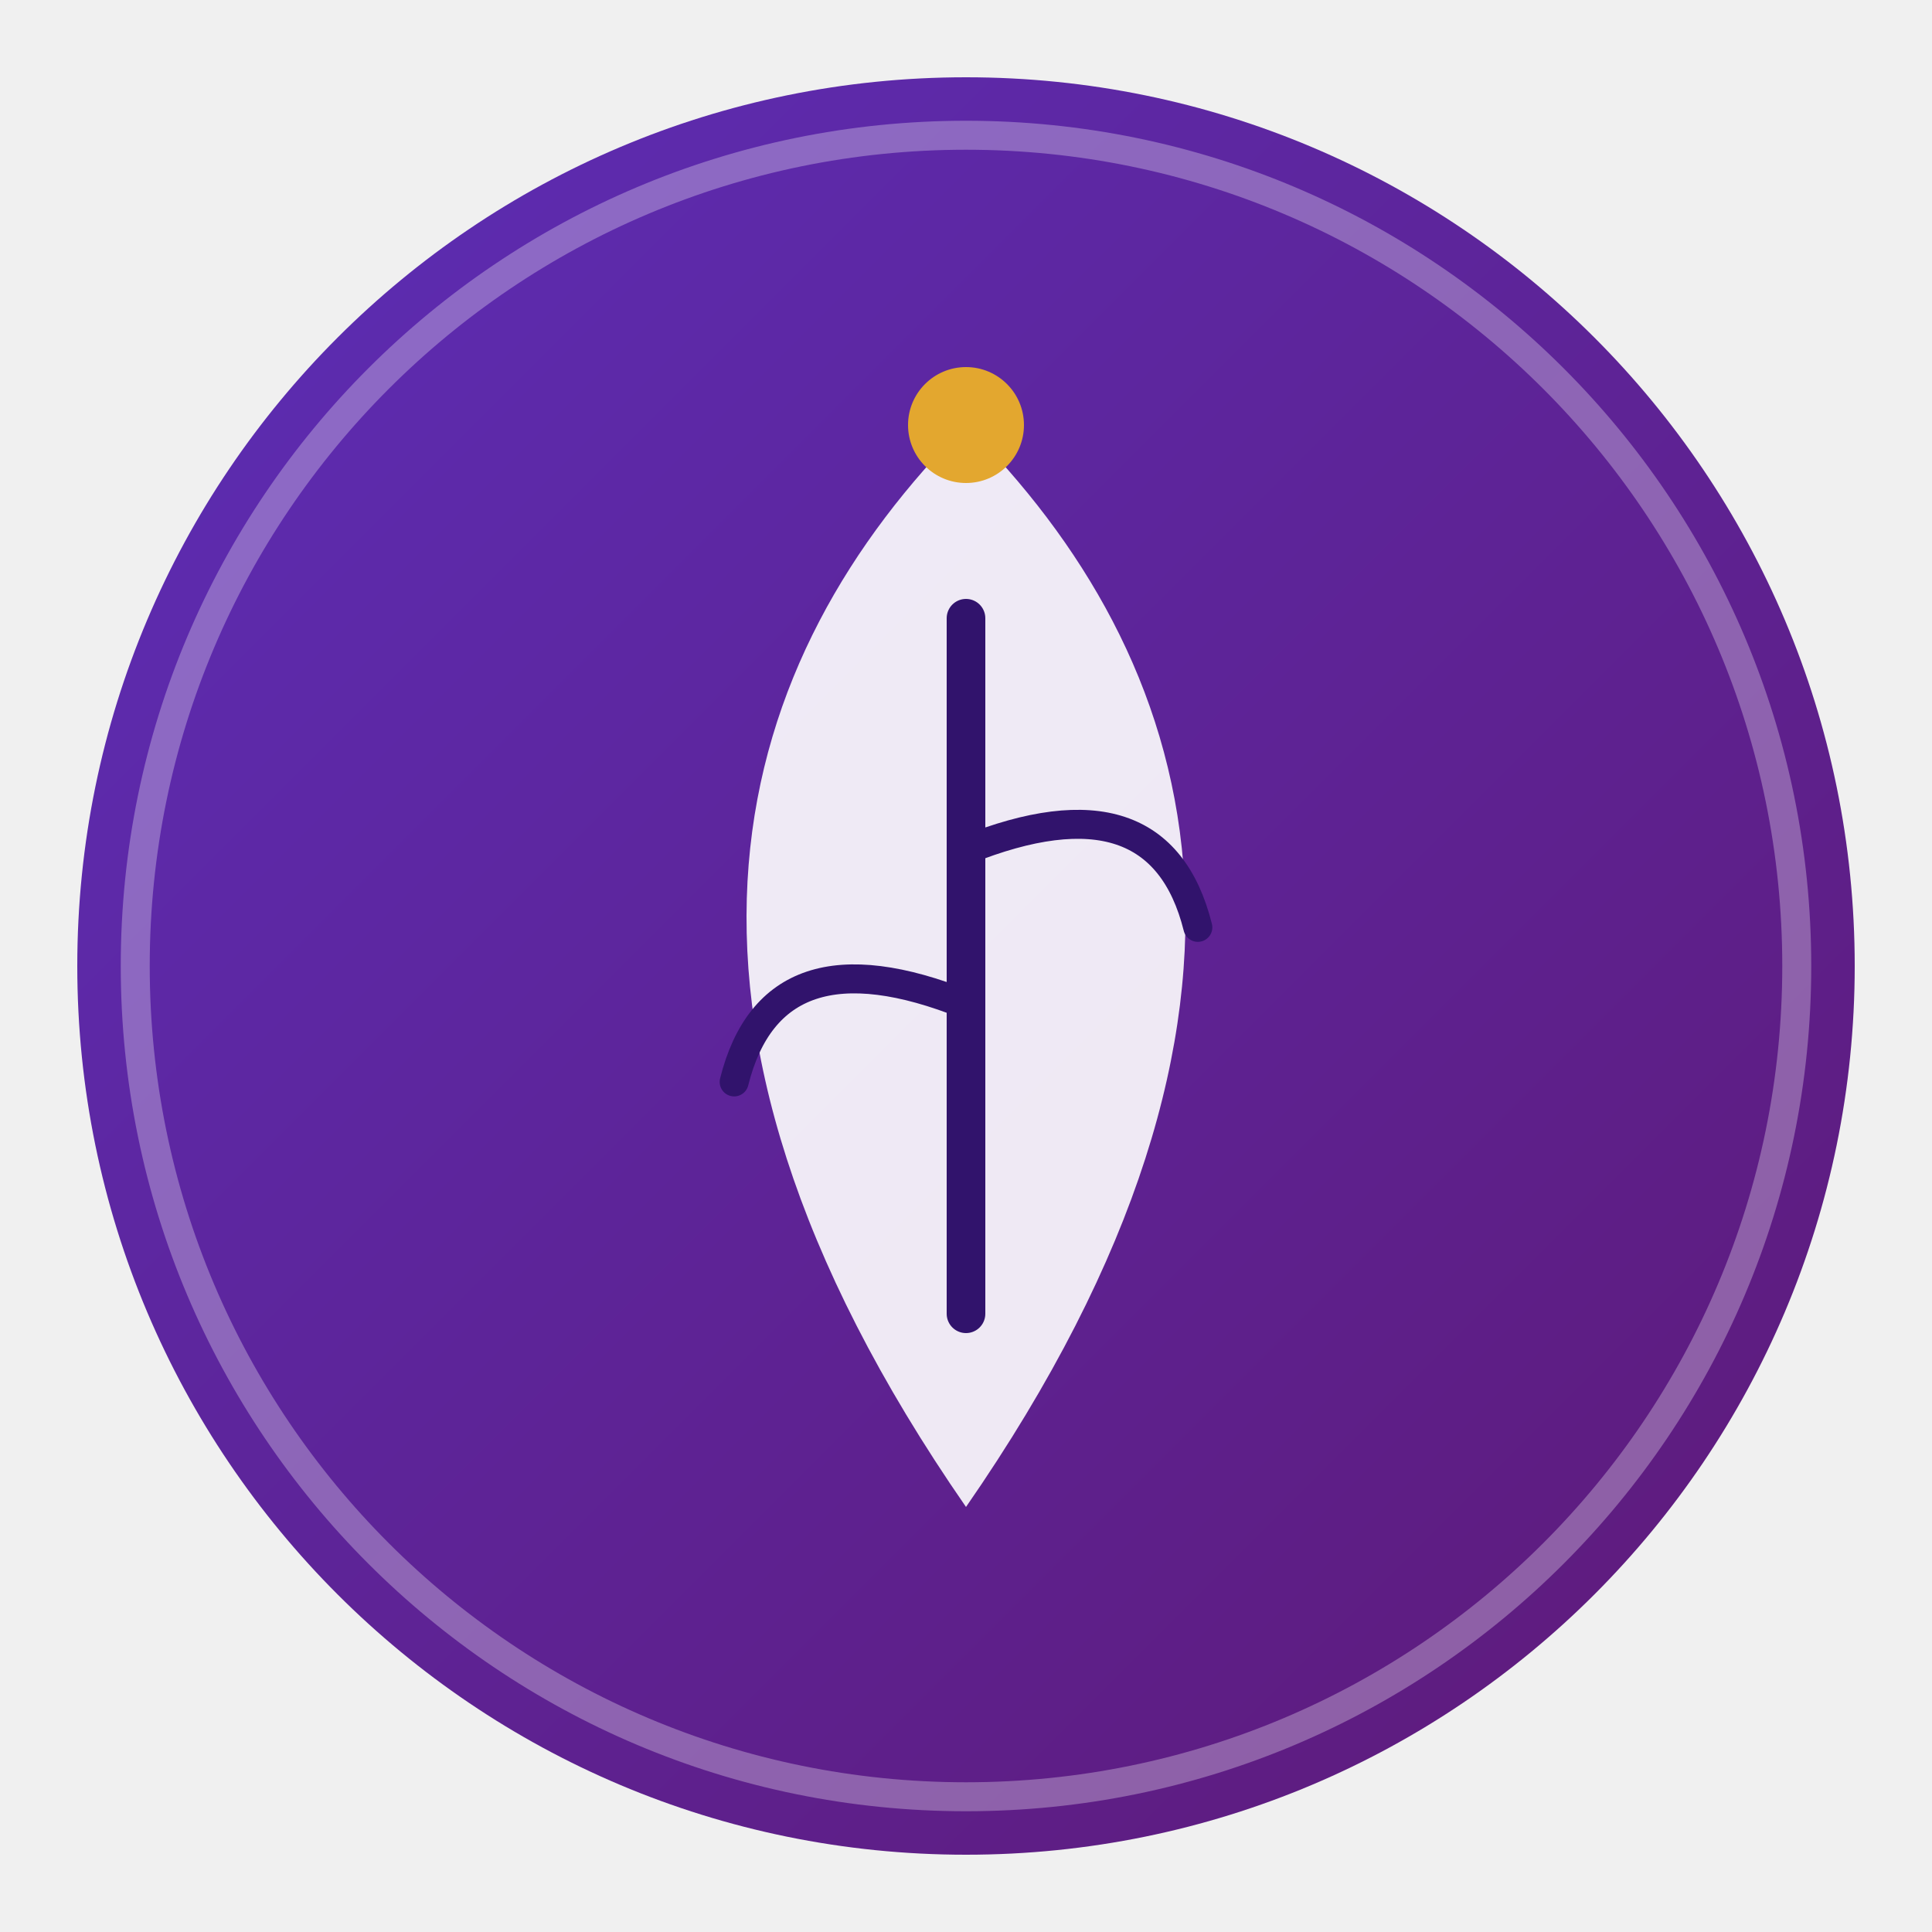
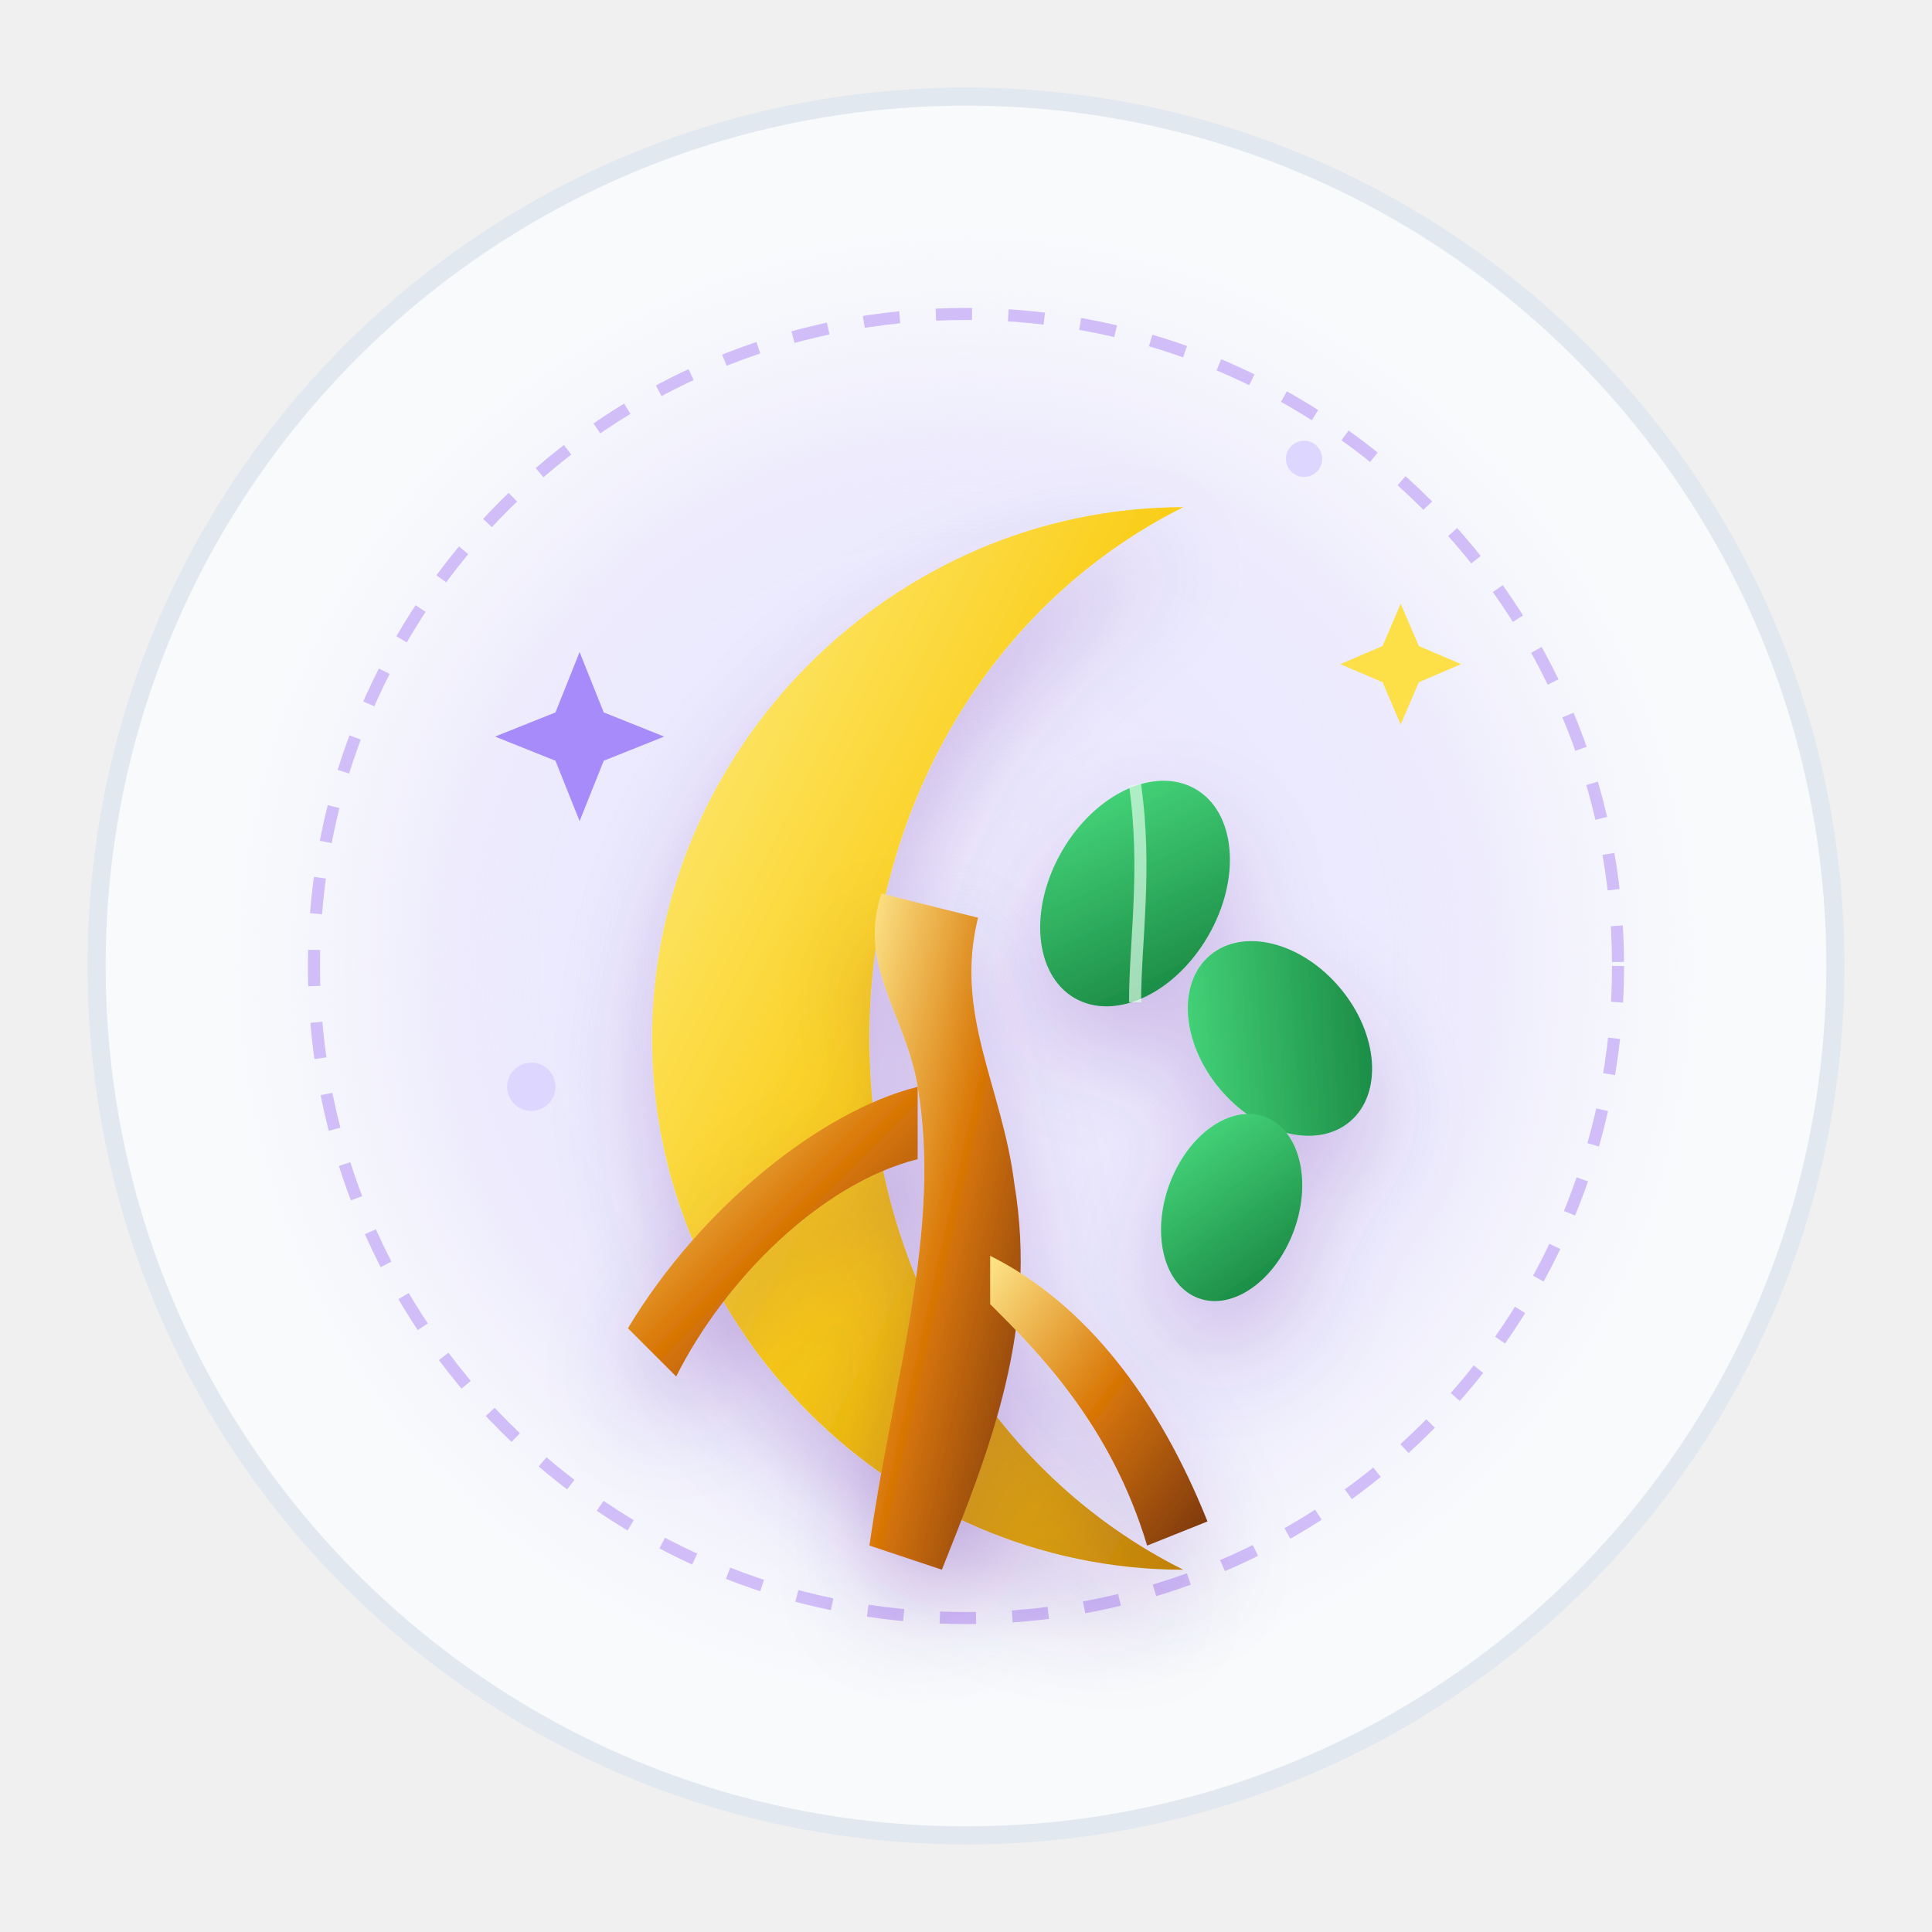
- <svg xmlns="http://www.w3.org/2000/svg" viewBox="0 0 100 100" width="100" height="100">
+ <svg xmlns="http://www.w3.org/2000/svg" viewBox="0 0 160 160" width="160" height="160">
  <defs>
-     <linearGradient id="catGrad5" x1="0%" y1="0%" x2="100%" y2="100%">
-       <stop offset="0%" stop-color="hsl(260, 60%, 45%)" />
-       <stop offset="100%" stop-color="hsl(285, 65%, 28%)" />
+     <radialGradient id="stressAura" cx="50%" cy="50%" r="50%">
+       <stop offset="0%" stop-color="#EDE9FE" stop-opacity="0.95" />
+       <stop offset="70%" stop-color="#DDD6FE" stop-opacity="0.4" />
+       <stop offset="100%" stop-color="#EDE9FE" stop-opacity="0" />
+     </radialGradient>
+     <linearGradient id="stressMoon" x1="0%" y1="0%" x2="100%" y2="100%">
+       <stop offset="0%" stop-color="#FEF08A" />
+       <stop offset="50%" stop-color="#FACC15" />
+       <stop offset="100%" stop-color="#CA8A04" />
    </linearGradient>
+     <linearGradient id="stressRoot" x1="0%" y1="0%" x2="100%" y2="100%">
+       <stop offset="0%" stop-color="#FDE68A" />
+       <stop offset="50%" stop-color="#D97706" />
+       <stop offset="100%" stop-color="#78350F" />
+     </linearGradient>
+     <linearGradient id="stressBrahmi" x1="0%" y1="0%" x2="100%" y2="100%">
+       <stop offset="0%" stop-color="#4ADE80" />
+       <stop offset="100%" stop-color="#15803D" />
+     </linearGradient>
+     <filter id="stressShadow" x="-20%" y="-20%" width="140%" height="140%">
+       <feDropShadow dx="0" dy="4" stdDeviation="4" flood-color="#4C1D95" flood-opacity="0.2" />
+     </filter>
  </defs>
-   <circle cx="50" cy="50" r="46" fill="url(#catGrad5)" />
-   <circle cx="50" cy="50" r="43" fill="none" stroke="#FFFFFF" stroke-width="1.5" stroke-opacity="0.3" />
-   <path d="M50 22 C62 34 68 52 50 78 C32 52 38 34 50 22 Z" fill="#FFFFFF" fill-opacity="0.9" />
-   <path d="M50 32 L50 68" stroke="hsl(260, 70%, 25%)" stroke-width="2" stroke-linecap="round" />
-   <path d="M50 44 Q60 40 62 48" stroke="hsl(260, 70%, 25%)" stroke-width="1.5" stroke-linecap="round" fill="none" />
-   <path d="M50 52 Q40 48 38 56" stroke="hsl(260, 70%, 25%)" stroke-width="1.5" stroke-linecap="round" fill="none" />
-   <circle cx="50" cy="22" r="3" fill="#E3A72F" />
+   <circle cx="80" cy="80" r="72" fill="#F8FAFC" stroke="#E2E8F0" stroke-width="1.5" />
+   <circle cx="80" cy="80" r="62" fill="url(#stressAura)" />
+   <g opacity="0.3" stroke="#7C3AED" stroke-width="1" fill="none">
+     <circle cx="80" cy="80" r="54" stroke-dasharray="3 3" />
+   </g>
+   <g filter="url(#stressShadow)">
+     <path d="M98 42 C74 42 54 62 54 86 C54 110 74 130 98 130 C82 122 72 105 72 86 C72 67 82 50 98 42 Z" fill="url(#stressMoon)" />
+   </g>
+   <g filter="url(#stressShadow)">
+     <path d="M72 128 C74 114 78 102 76 90 C75 84 71 80 73 74 L81 76 C79 84 83 90 84 98 C86 110 82 120 78 130 Z" fill="url(#stressRoot)" />
+     <path d="M76 96 C68 98 60 106 56 114 L52 110 C58 100 68 92 76 90 Z" fill="url(#stressRoot)" />
+     <path d="M82 104 C90 108 96 116 100 126 L95 128 C92 118 86 112 82 108 Z" fill="url(#stressRoot)" />
+   </g>
+   <g filter="url(#stressShadow)">
+     <ellipse cx="94" cy="74" rx="7" ry="10" transform="rotate(30 94 74)" fill="url(#stressBrahmi)" />
+     <path d="M94 65 C95 72 94 78 94 83" stroke="#DCFCE7" stroke-width="1" fill="none" opacity="0.7" />
+     <ellipse cx="106" cy="86" rx="6.5" ry="9" transform="rotate(-40 106 86)" fill="url(#stressBrahmi)" />
+     <ellipse cx="102" cy="100" rx="5.5" ry="8" transform="rotate(20 102 100)" fill="url(#stressBrahmi)" />
+   </g>
+   <path d="M48 54 L50 59 L55 61 L50 63 L48 68 L46 63 L41 61 L46 59 Z" fill="#A78BFA" />
+   <path d="M116 50 L117.5 53.5 L121 55 L117.5 56.5 L116 60 L114.5 56.5 L111 55 L114.5 53.5 Z" fill="#FDE047" />
+   <circle cx="108" cy="38" r="1.5" fill="#DDD6FE" />
+   <circle cx="44" cy="90" r="2" fill="#DDD6FE" />
</svg>
